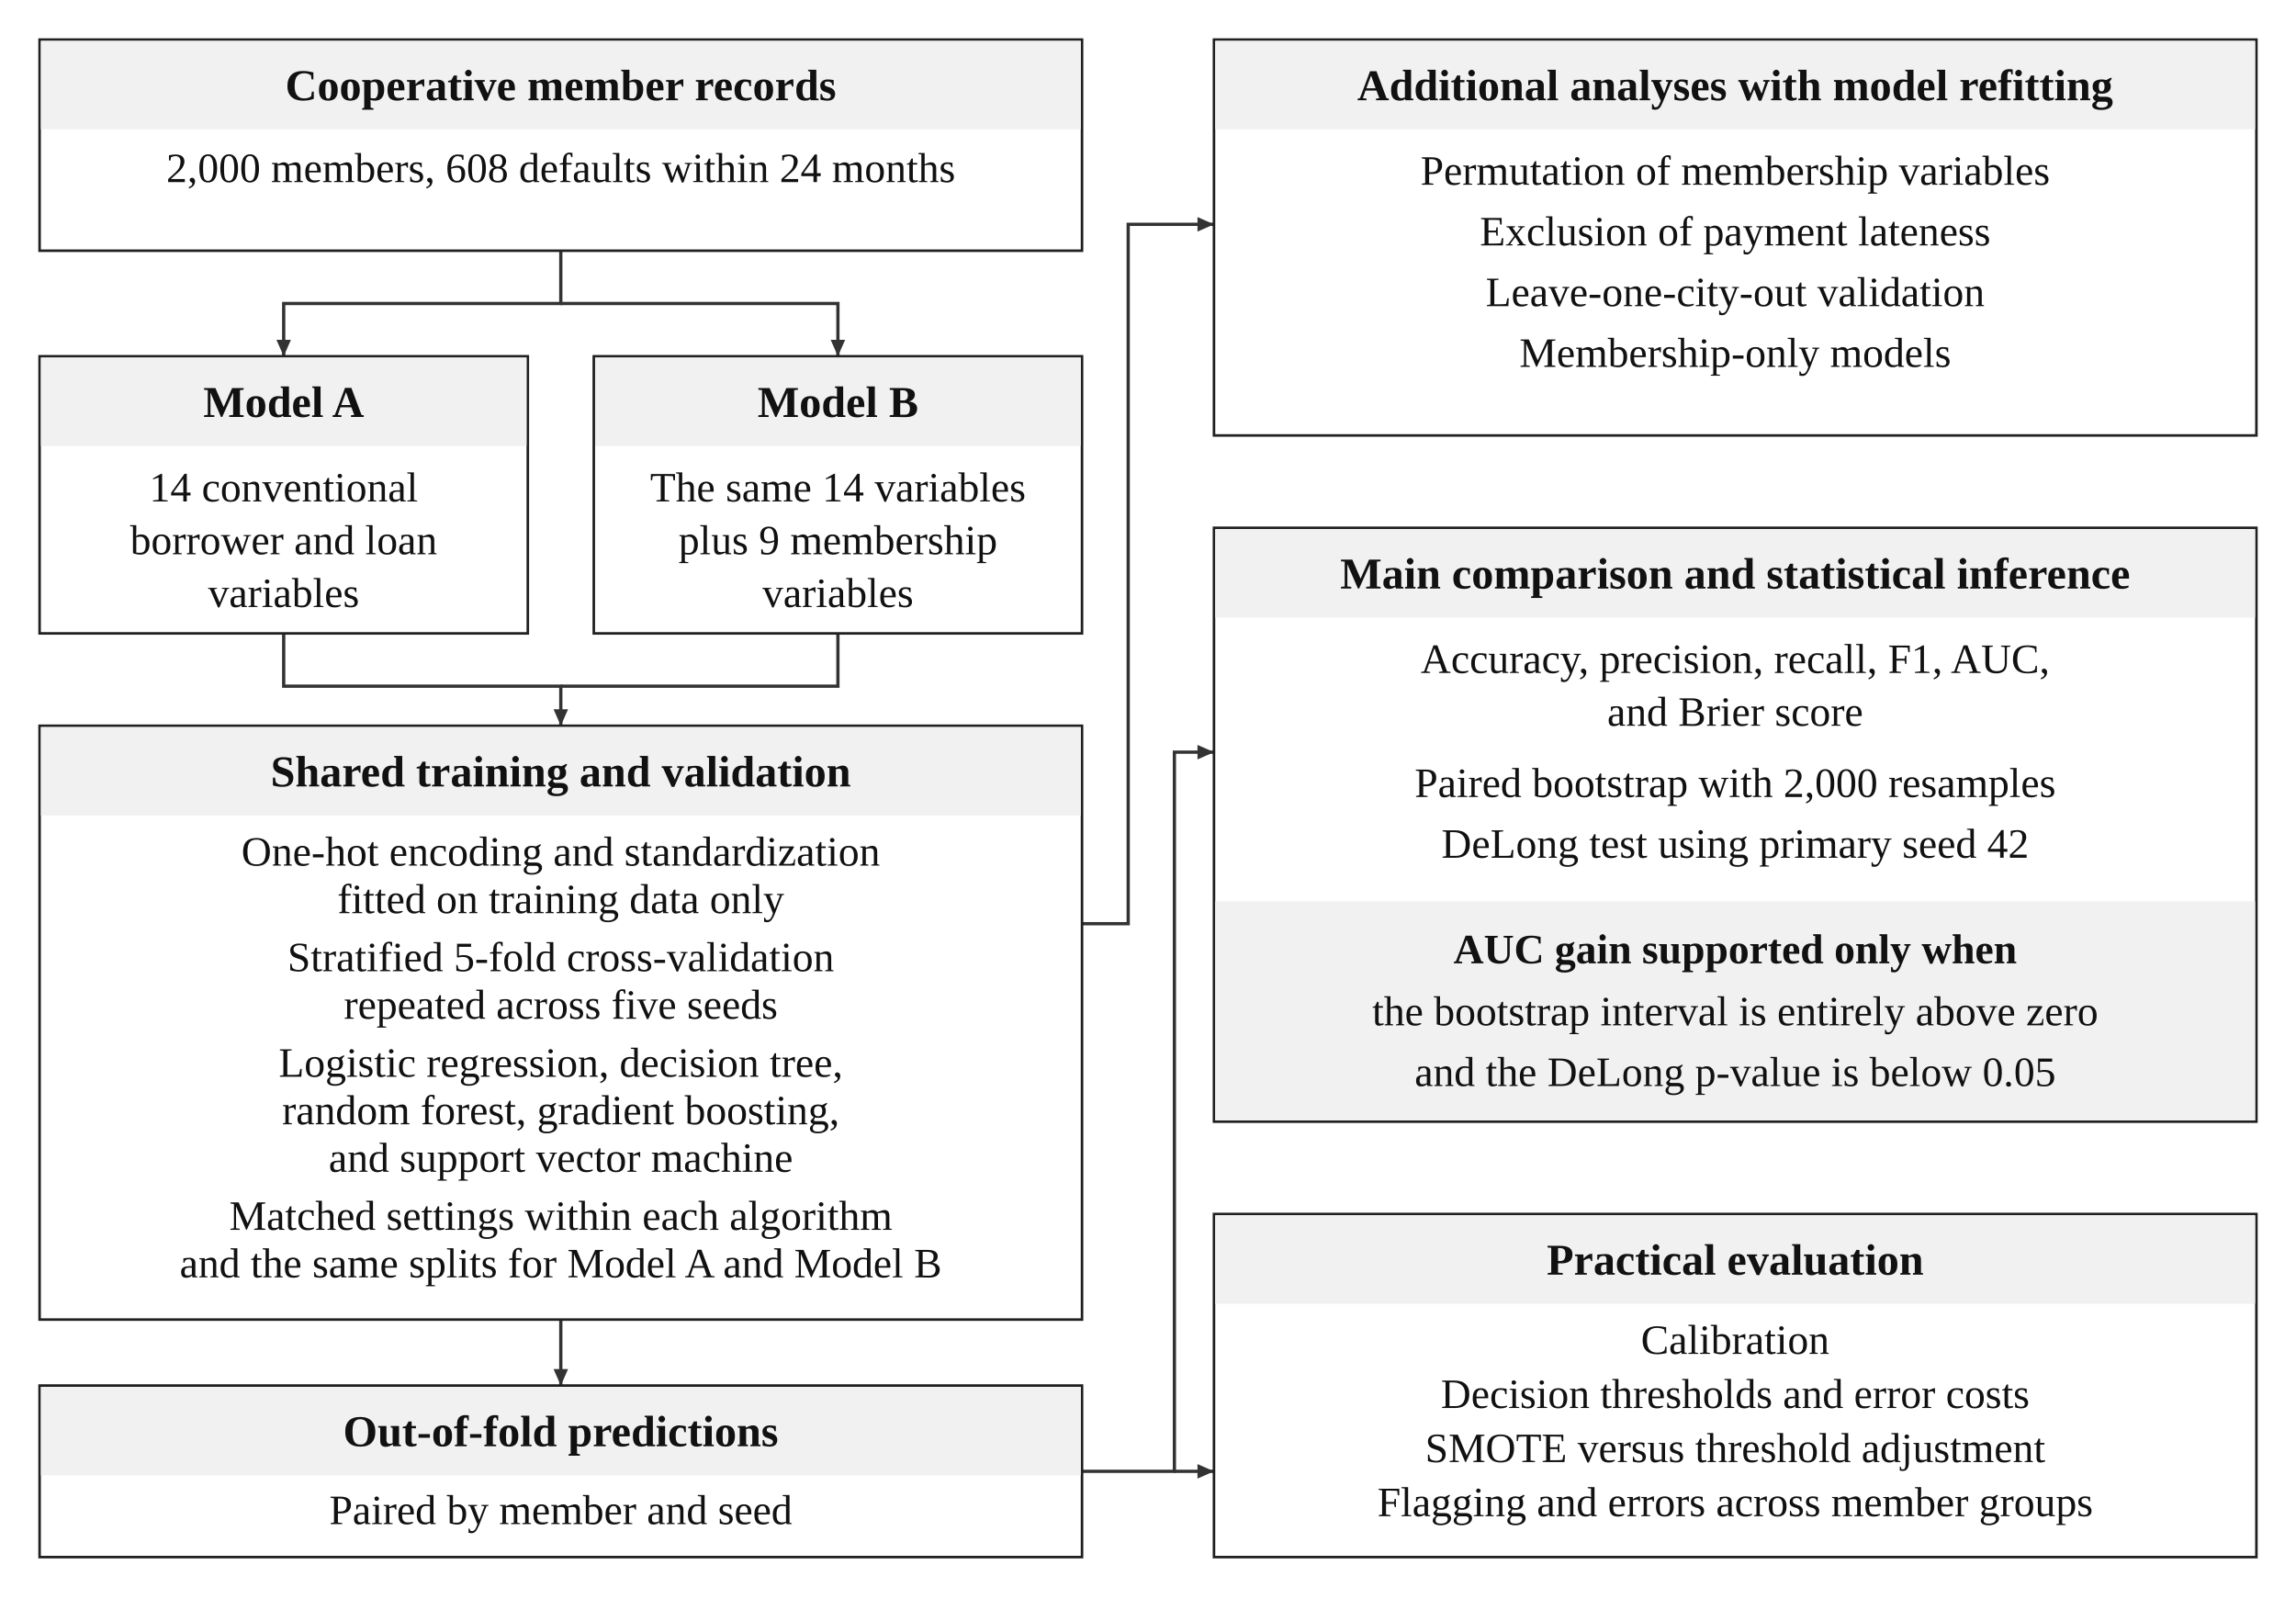
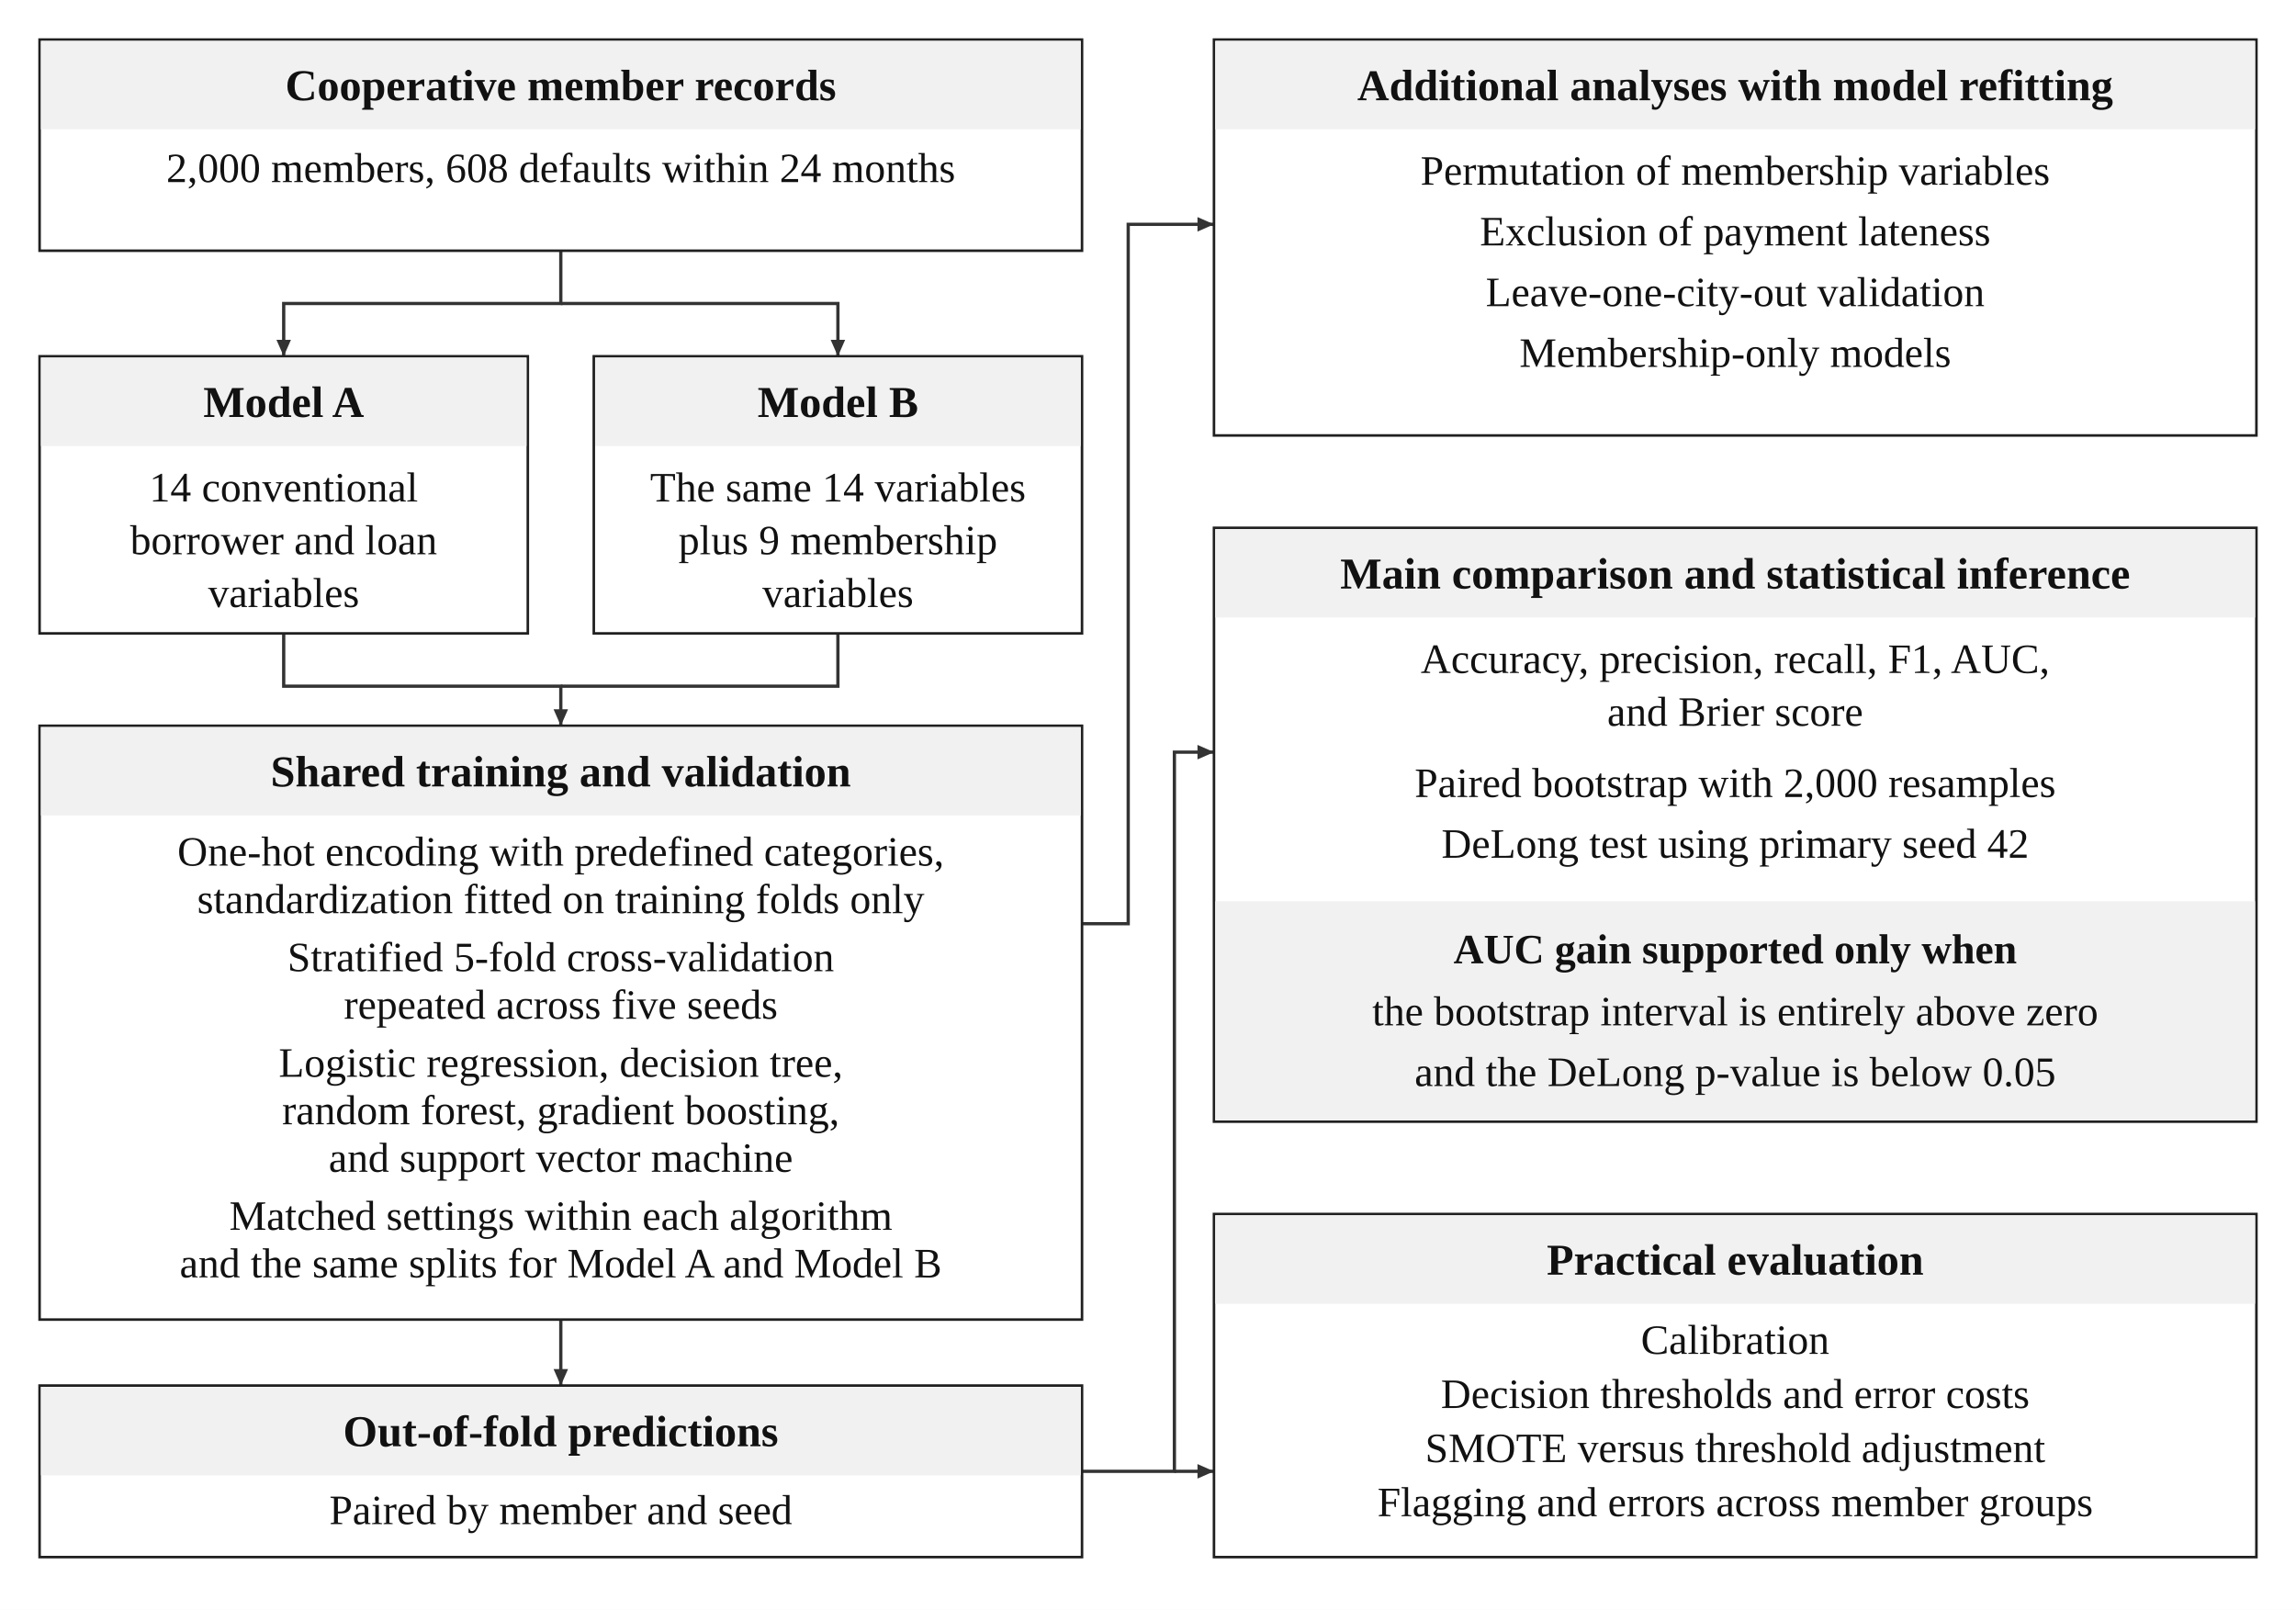
<svg xmlns="http://www.w3.org/2000/svg" width="174mm" height="122mm" viewBox="0 0 174 122">
  <rect width="174" height="122" fill="white" />
  <polyline points="42.5,19 42.5,23 21.5,23 21.5,27" fill="none" stroke="#333333" stroke-width="0.247" />
  <polygon points="21.5,27 22.05,25.75 20.95,25.75" fill="#333333" />
  <polyline points="42.5,23 63.5,23 63.5,27" fill="none" stroke="#333333" stroke-width="0.247" />
  <polygon points="63.5,27 64.05,25.75 62.95,25.75" fill="#333333" />
  <polyline points="21.5,48 21.5,52 42.5,52 42.5,55" fill="none" stroke="#333333" stroke-width="0.247" />
  <polygon points="42.5,55 43.05,53.75 41.95,53.75" fill="#333333" />
  <polyline points="63.5,48 63.5,52 42.5,52" fill="none" stroke="#333333" stroke-width="0.247" />
  <polyline points="42.5,100 42.5,105" fill="none" stroke="#333333" stroke-width="0.247" />
  <polygon points="42.5,105 43.05,103.75 41.95,103.75" fill="#333333" />
  <polyline points="82,70 85.5,70 85.5,17 92,17" fill="none" stroke="#333333" stroke-width="0.247" />
  <polygon points="92,17 90.75,16.45 90.75,17.55" fill="#333333" />
  <polyline points="82,111.5 89,111.5 89,57 92,57" fill="none" stroke="#333333" stroke-width="0.247" />
  <polygon points="92,57 90.75,56.45 90.75,57.55" fill="#333333" />
  <polyline points="89,111.5 92,111.5" fill="none" stroke="#333333" stroke-width="0.247" />
  <polygon points="92,111.5 90.75,110.95 90.75,112.05" fill="#333333" />
  <rect x="3" y="3" width="79" height="16" fill="white" stroke="#202020" stroke-width="0.194" />
  <rect x="3.1" y="3.1" width="78.8" height="6.7" fill="#F1F1F1" stroke="none" stroke-width="0.194" />
  <text x="42.5" y="7.6" font-family="Times New Roman, Times, serif" font-size="3.351" font-weight="bold" text-anchor="middle" fill="#111111">Cooperative member records</text>
  <text x="42.5" y="13.8" font-family="Times New Roman, Times, serif" font-size="3.175" font-weight="normal" text-anchor="middle" fill="#111111">2,000 members, 608 defaults within 24 months</text>
  <rect x="3" y="27" width="37" height="21" fill="white" stroke="#202020" stroke-width="0.194" />
  <rect x="3.1" y="27.1" width="36.8" height="6.7" fill="#F1F1F1" stroke="none" stroke-width="0.194" />
  <text x="21.5" y="31.6" font-family="Times New Roman, Times, serif" font-size="3.351" font-weight="bold" text-anchor="middle" fill="#111111">Model A</text>
  <text x="21.5" y="38" font-family="Times New Roman, Times, serif" font-size="3.175" font-weight="normal" text-anchor="middle" fill="#111111">14 conventional</text>
  <text x="21.5" y="42" font-family="Times New Roman, Times, serif" font-size="3.175" font-weight="normal" text-anchor="middle" fill="#111111">borrower and loan</text>
  <text x="21.5" y="46" font-family="Times New Roman, Times, serif" font-size="3.175" font-weight="normal" text-anchor="middle" fill="#111111">variables</text>
  <rect x="45" y="27" width="37" height="21" fill="white" stroke="#202020" stroke-width="0.194" />
  <rect x="45.1" y="27.1" width="36.8" height="6.7" fill="#F1F1F1" stroke="none" stroke-width="0.194" />
  <text x="63.5" y="31.6" font-family="Times New Roman, Times, serif" font-size="3.351" font-weight="bold" text-anchor="middle" fill="#111111">Model B</text>
  <text x="63.5" y="38" font-family="Times New Roman, Times, serif" font-size="3.175" font-weight="normal" text-anchor="middle" fill="#111111">The same 14 variables</text>
  <text x="63.5" y="42" font-family="Times New Roman, Times, serif" font-size="3.175" font-weight="normal" text-anchor="middle" fill="#111111">plus 9 membership</text>
  <text x="63.5" y="46" font-family="Times New Roman, Times, serif" font-size="3.175" font-weight="normal" text-anchor="middle" fill="#111111">variables</text>
  <rect x="3" y="55" width="79" height="45" fill="white" stroke="#202020" stroke-width="0.194" />
  <rect x="3.1" y="55.1" width="78.8" height="6.7" fill="#F1F1F1" stroke="none" stroke-width="0.194" />
  <text x="42.5" y="59.6" font-family="Times New Roman, Times, serif" font-size="3.351" font-weight="bold" text-anchor="middle" fill="#111111">Shared training and validation</text>
-   <text x="42.5" y="65.6" font-family="Times New Roman, Times, serif" font-size="3.175" font-weight="normal" text-anchor="middle" fill="#111111">One-hot encoding and standardization</text>
-   <text x="42.5" y="69.2" font-family="Times New Roman, Times, serif" font-size="3.175" font-weight="normal" text-anchor="middle" fill="#111111">fitted on training data only</text>
+   <text x="42.5" y="65.6" font-family="Times New Roman, Times, serif" font-size="3.175" font-weight="normal" text-anchor="middle" fill="#111111">One-hot encoding with predefined categories,</text>
+   <text x="42.5" y="69.2" font-family="Times New Roman, Times, serif" font-size="3.175" font-weight="normal" text-anchor="middle" fill="#111111">standardization fitted on training folds only</text>
  <text x="42.5" y="73.6" font-family="Times New Roman, Times, serif" font-size="3.175" font-weight="normal" text-anchor="middle" fill="#111111">Stratified 5-fold cross-validation</text>
  <text x="42.5" y="77.2" font-family="Times New Roman, Times, serif" font-size="3.175" font-weight="normal" text-anchor="middle" fill="#111111">repeated across five seeds</text>
  <text x="42.5" y="81.6" font-family="Times New Roman, Times, serif" font-size="3.175" font-weight="normal" text-anchor="middle" fill="#111111">Logistic regression, decision tree,</text>
  <text x="42.5" y="85.2" font-family="Times New Roman, Times, serif" font-size="3.175" font-weight="normal" text-anchor="middle" fill="#111111">random forest, gradient boosting,</text>
  <text x="42.5" y="88.8" font-family="Times New Roman, Times, serif" font-size="3.175" font-weight="normal" text-anchor="middle" fill="#111111">and support vector machine</text>
  <text x="42.5" y="93.2" font-family="Times New Roman, Times, serif" font-size="3.175" font-weight="normal" text-anchor="middle" fill="#111111">Matched settings within each algorithm</text>
  <text x="42.5" y="96.8" font-family="Times New Roman, Times, serif" font-size="3.175" font-weight="normal" text-anchor="middle" fill="#111111">and the same splits for Model A and Model B</text>
  <rect x="3" y="105" width="79" height="13" fill="white" stroke="#202020" stroke-width="0.194" />
  <rect x="3.1" y="105.1" width="78.8" height="6.7" fill="#F1F1F1" stroke="none" stroke-width="0.194" />
  <text x="42.5" y="109.6" font-family="Times New Roman, Times, serif" font-size="3.351" font-weight="bold" text-anchor="middle" fill="#111111">Out-of-fold predictions</text>
  <text x="42.5" y="115.5" font-family="Times New Roman, Times, serif" font-size="3.175" font-weight="normal" text-anchor="middle" fill="#111111">Paired by member and seed</text>
  <rect x="92" y="3" width="79" height="30" fill="white" stroke="#202020" stroke-width="0.194" />
  <rect x="92.1" y="3.1" width="78.8" height="6.7" fill="#F1F1F1" stroke="none" stroke-width="0.194" />
  <text x="131.5" y="7.6" font-family="Times New Roman, Times, serif" font-size="3.351" font-weight="bold" text-anchor="middle" fill="#111111">Additional analyses with model refitting</text>
  <text x="131.5" y="14" font-family="Times New Roman, Times, serif" font-size="3.175" font-weight="normal" text-anchor="middle" fill="#111111">Permutation of membership variables</text>
  <text x="131.5" y="18.6" font-family="Times New Roman, Times, serif" font-size="3.175" font-weight="normal" text-anchor="middle" fill="#111111">Exclusion of payment lateness</text>
  <text x="131.5" y="23.2" font-family="Times New Roman, Times, serif" font-size="3.175" font-weight="normal" text-anchor="middle" fill="#111111">Leave-one-city-out validation</text>
  <text x="131.5" y="27.8" font-family="Times New Roman, Times, serif" font-size="3.175" font-weight="normal" text-anchor="middle" fill="#111111">Membership-only models</text>
  <rect x="92" y="40" width="79" height="45" fill="white" stroke="#202020" stroke-width="0.194" />
  <rect x="92.1" y="40.1" width="78.8" height="6.7" fill="#F1F1F1" stroke="none" stroke-width="0.194" />
  <text x="131.5" y="44.6" font-family="Times New Roman, Times, serif" font-size="3.351" font-weight="bold" text-anchor="middle" fill="#111111">Main comparison and statistical inference</text>
  <text x="131.5" y="51" font-family="Times New Roman, Times, serif" font-size="3.175" font-weight="normal" text-anchor="middle" fill="#111111">Accuracy, precision, recall, F1, AUC,</text>
  <text x="131.5" y="55" font-family="Times New Roman, Times, serif" font-size="3.175" font-weight="normal" text-anchor="middle" fill="#111111">and Brier score</text>
  <text x="131.5" y="60.4" font-family="Times New Roman, Times, serif" font-size="3.175" font-weight="normal" text-anchor="middle" fill="#111111">Paired bootstrap with 2,000 resamples</text>
  <text x="131.5" y="65" font-family="Times New Roman, Times, serif" font-size="3.175" font-weight="normal" text-anchor="middle" fill="#111111">DeLong test using primary seed 42</text>
  <rect x="92.1" y="68.3" width="78.8" height="16.6" fill="#F1F1F1" stroke="none" stroke-width="0.194" />
  <text x="131.5" y="73" font-family="Times New Roman, Times, serif" font-size="3.175" font-weight="bold" text-anchor="middle" fill="#111111">AUC gain supported only when</text>
  <text x="131.5" y="77.7" font-family="Times New Roman, Times, serif" font-size="3.175" font-weight="normal" text-anchor="middle" fill="#111111">the bootstrap interval is entirely above zero</text>
  <text x="131.5" y="82.3" font-family="Times New Roman, Times, serif" font-size="3.175" font-weight="normal" text-anchor="middle" fill="#111111">and the DeLong p-value is below 0.05</text>
  <rect x="92" y="92" width="79" height="26" fill="white" stroke="#202020" stroke-width="0.194" />
  <rect x="92.1" y="92.1" width="78.8" height="6.7" fill="#F1F1F1" stroke="none" stroke-width="0.194" />
  <text x="131.5" y="96.6" font-family="Times New Roman, Times, serif" font-size="3.351" font-weight="bold" text-anchor="middle" fill="#111111">Practical evaluation</text>
  <text x="131.5" y="102.6" font-family="Times New Roman, Times, serif" font-size="3.175" font-weight="normal" text-anchor="middle" fill="#111111">Calibration</text>
  <text x="131.5" y="106.7" font-family="Times New Roman, Times, serif" font-size="3.175" font-weight="normal" text-anchor="middle" fill="#111111">Decision thresholds and error costs</text>
  <text x="131.5" y="110.8" font-family="Times New Roman, Times, serif" font-size="3.175" font-weight="normal" text-anchor="middle" fill="#111111">SMOTE versus threshold adjustment</text>
  <text x="131.5" y="114.9" font-family="Times New Roman, Times, serif" font-size="3.175" font-weight="normal" text-anchor="middle" fill="#111111">Flagging and errors across member groups</text>
</svg>
